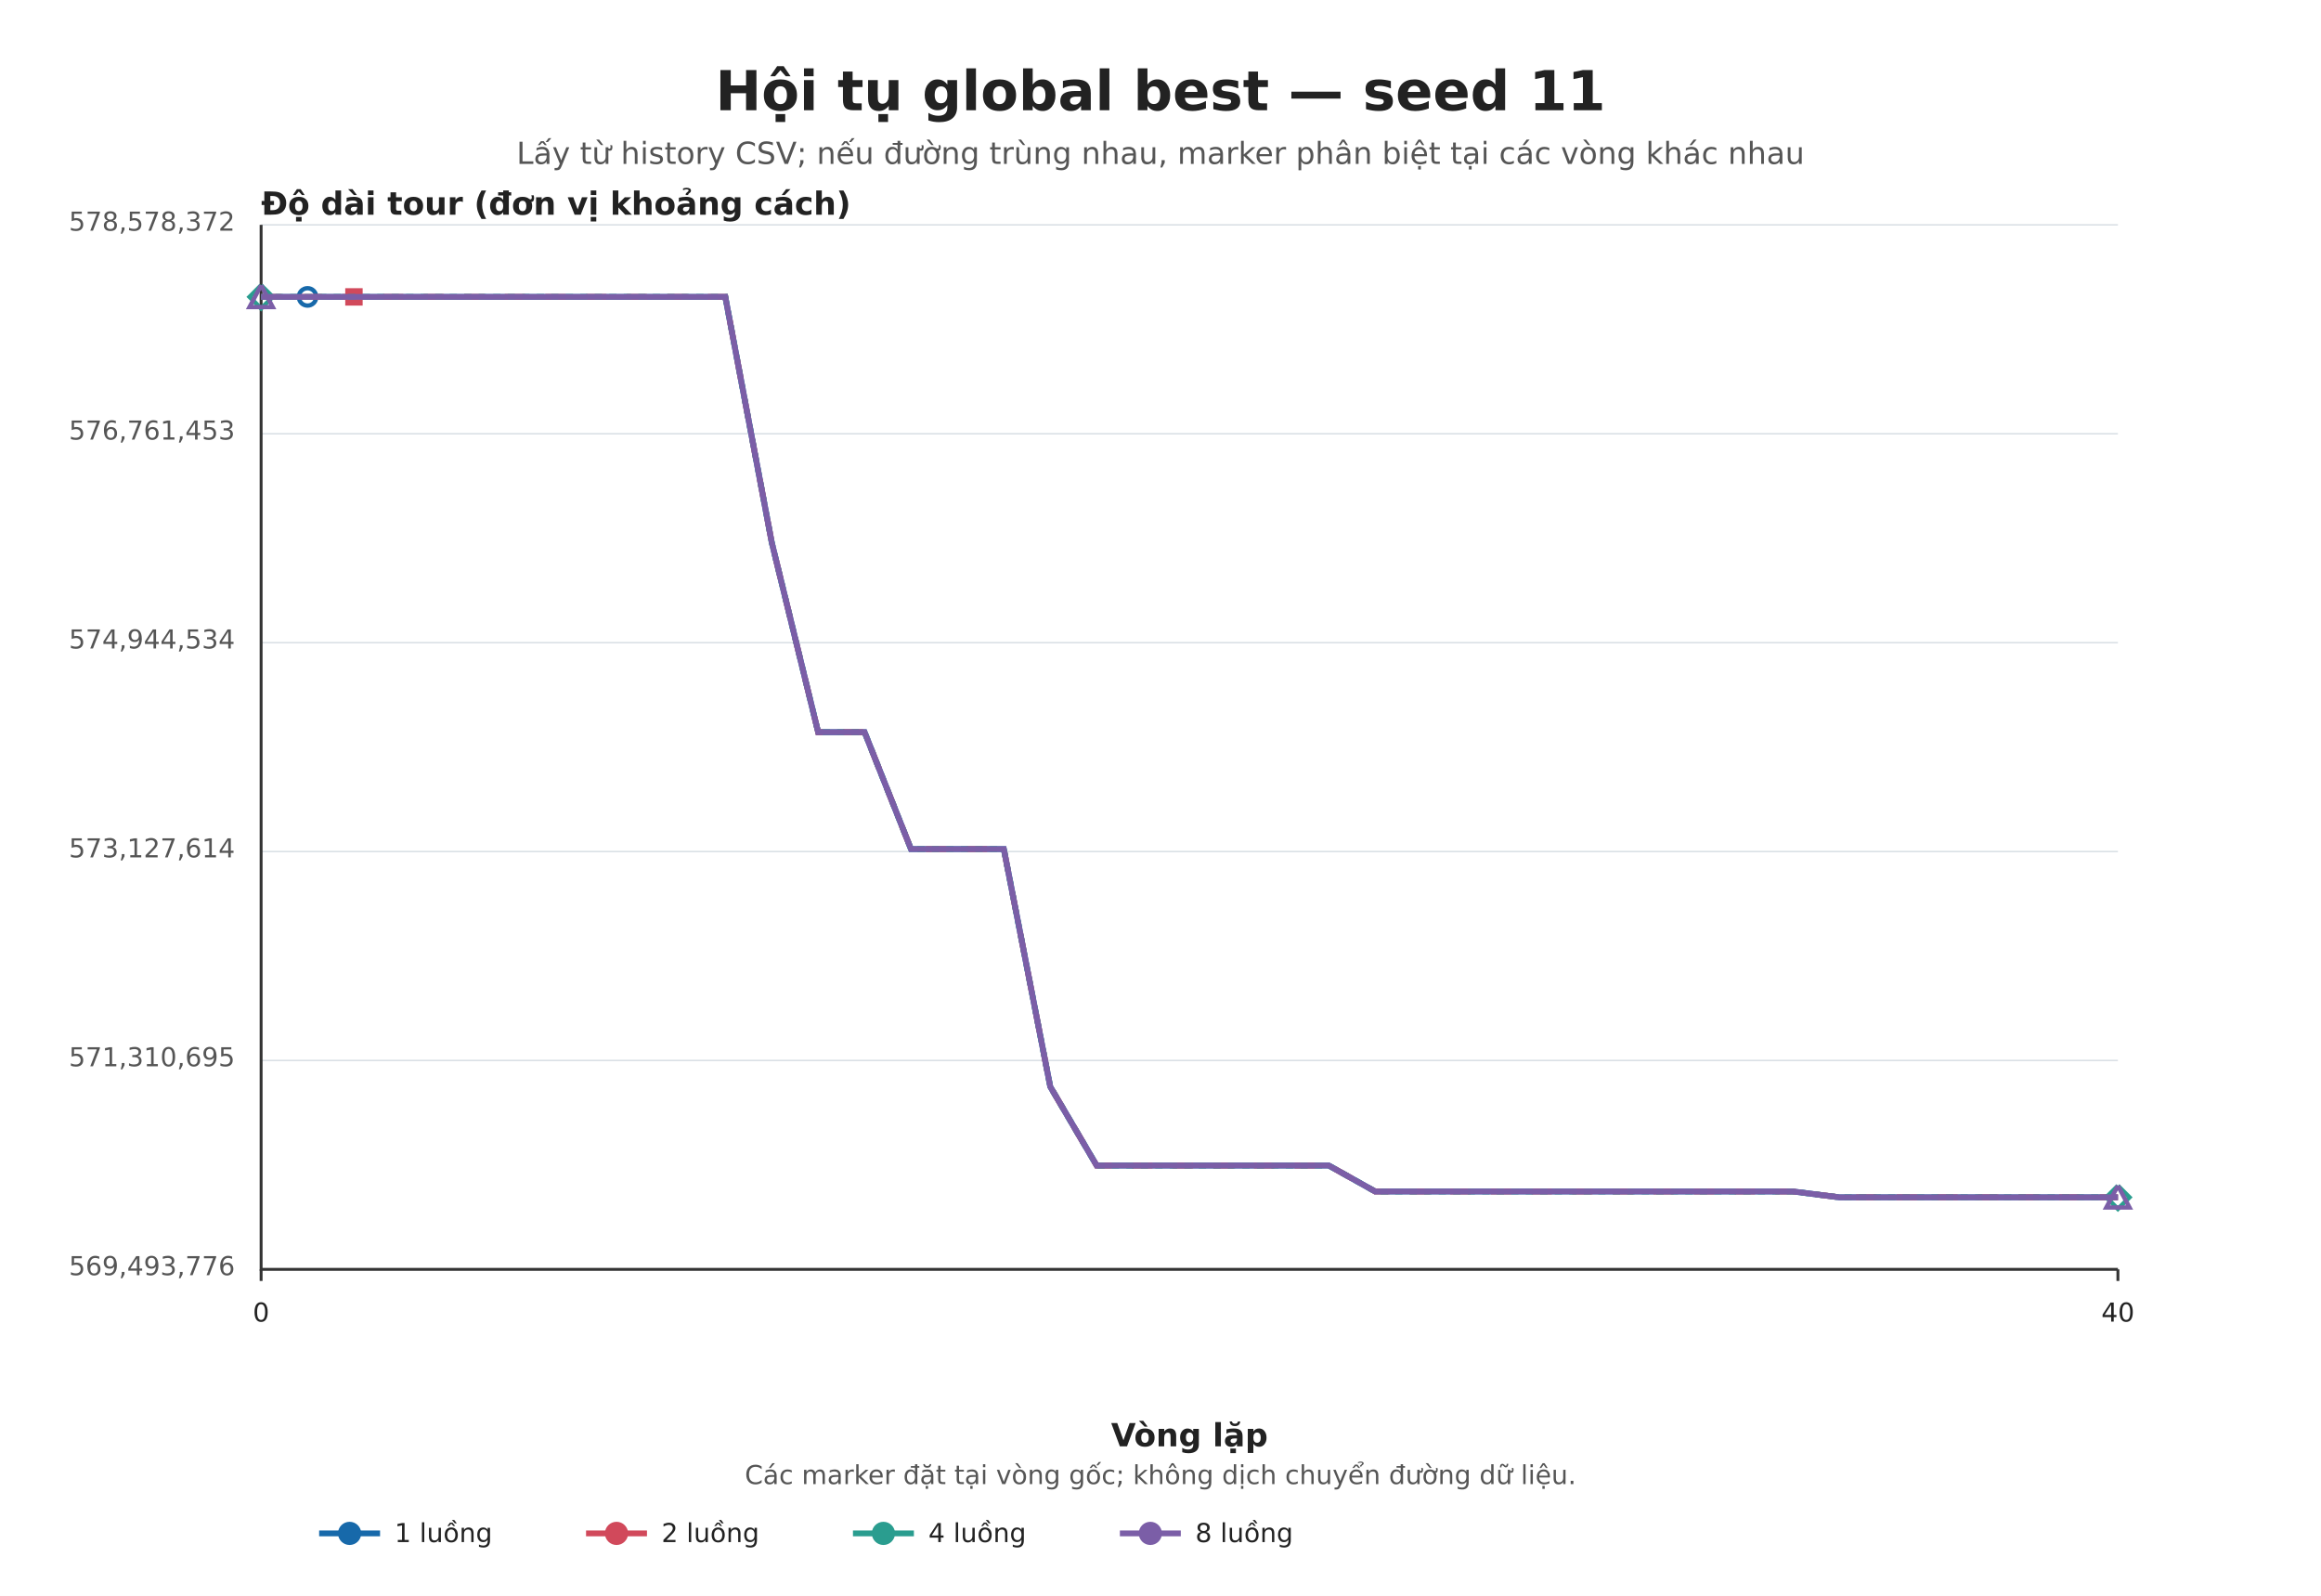
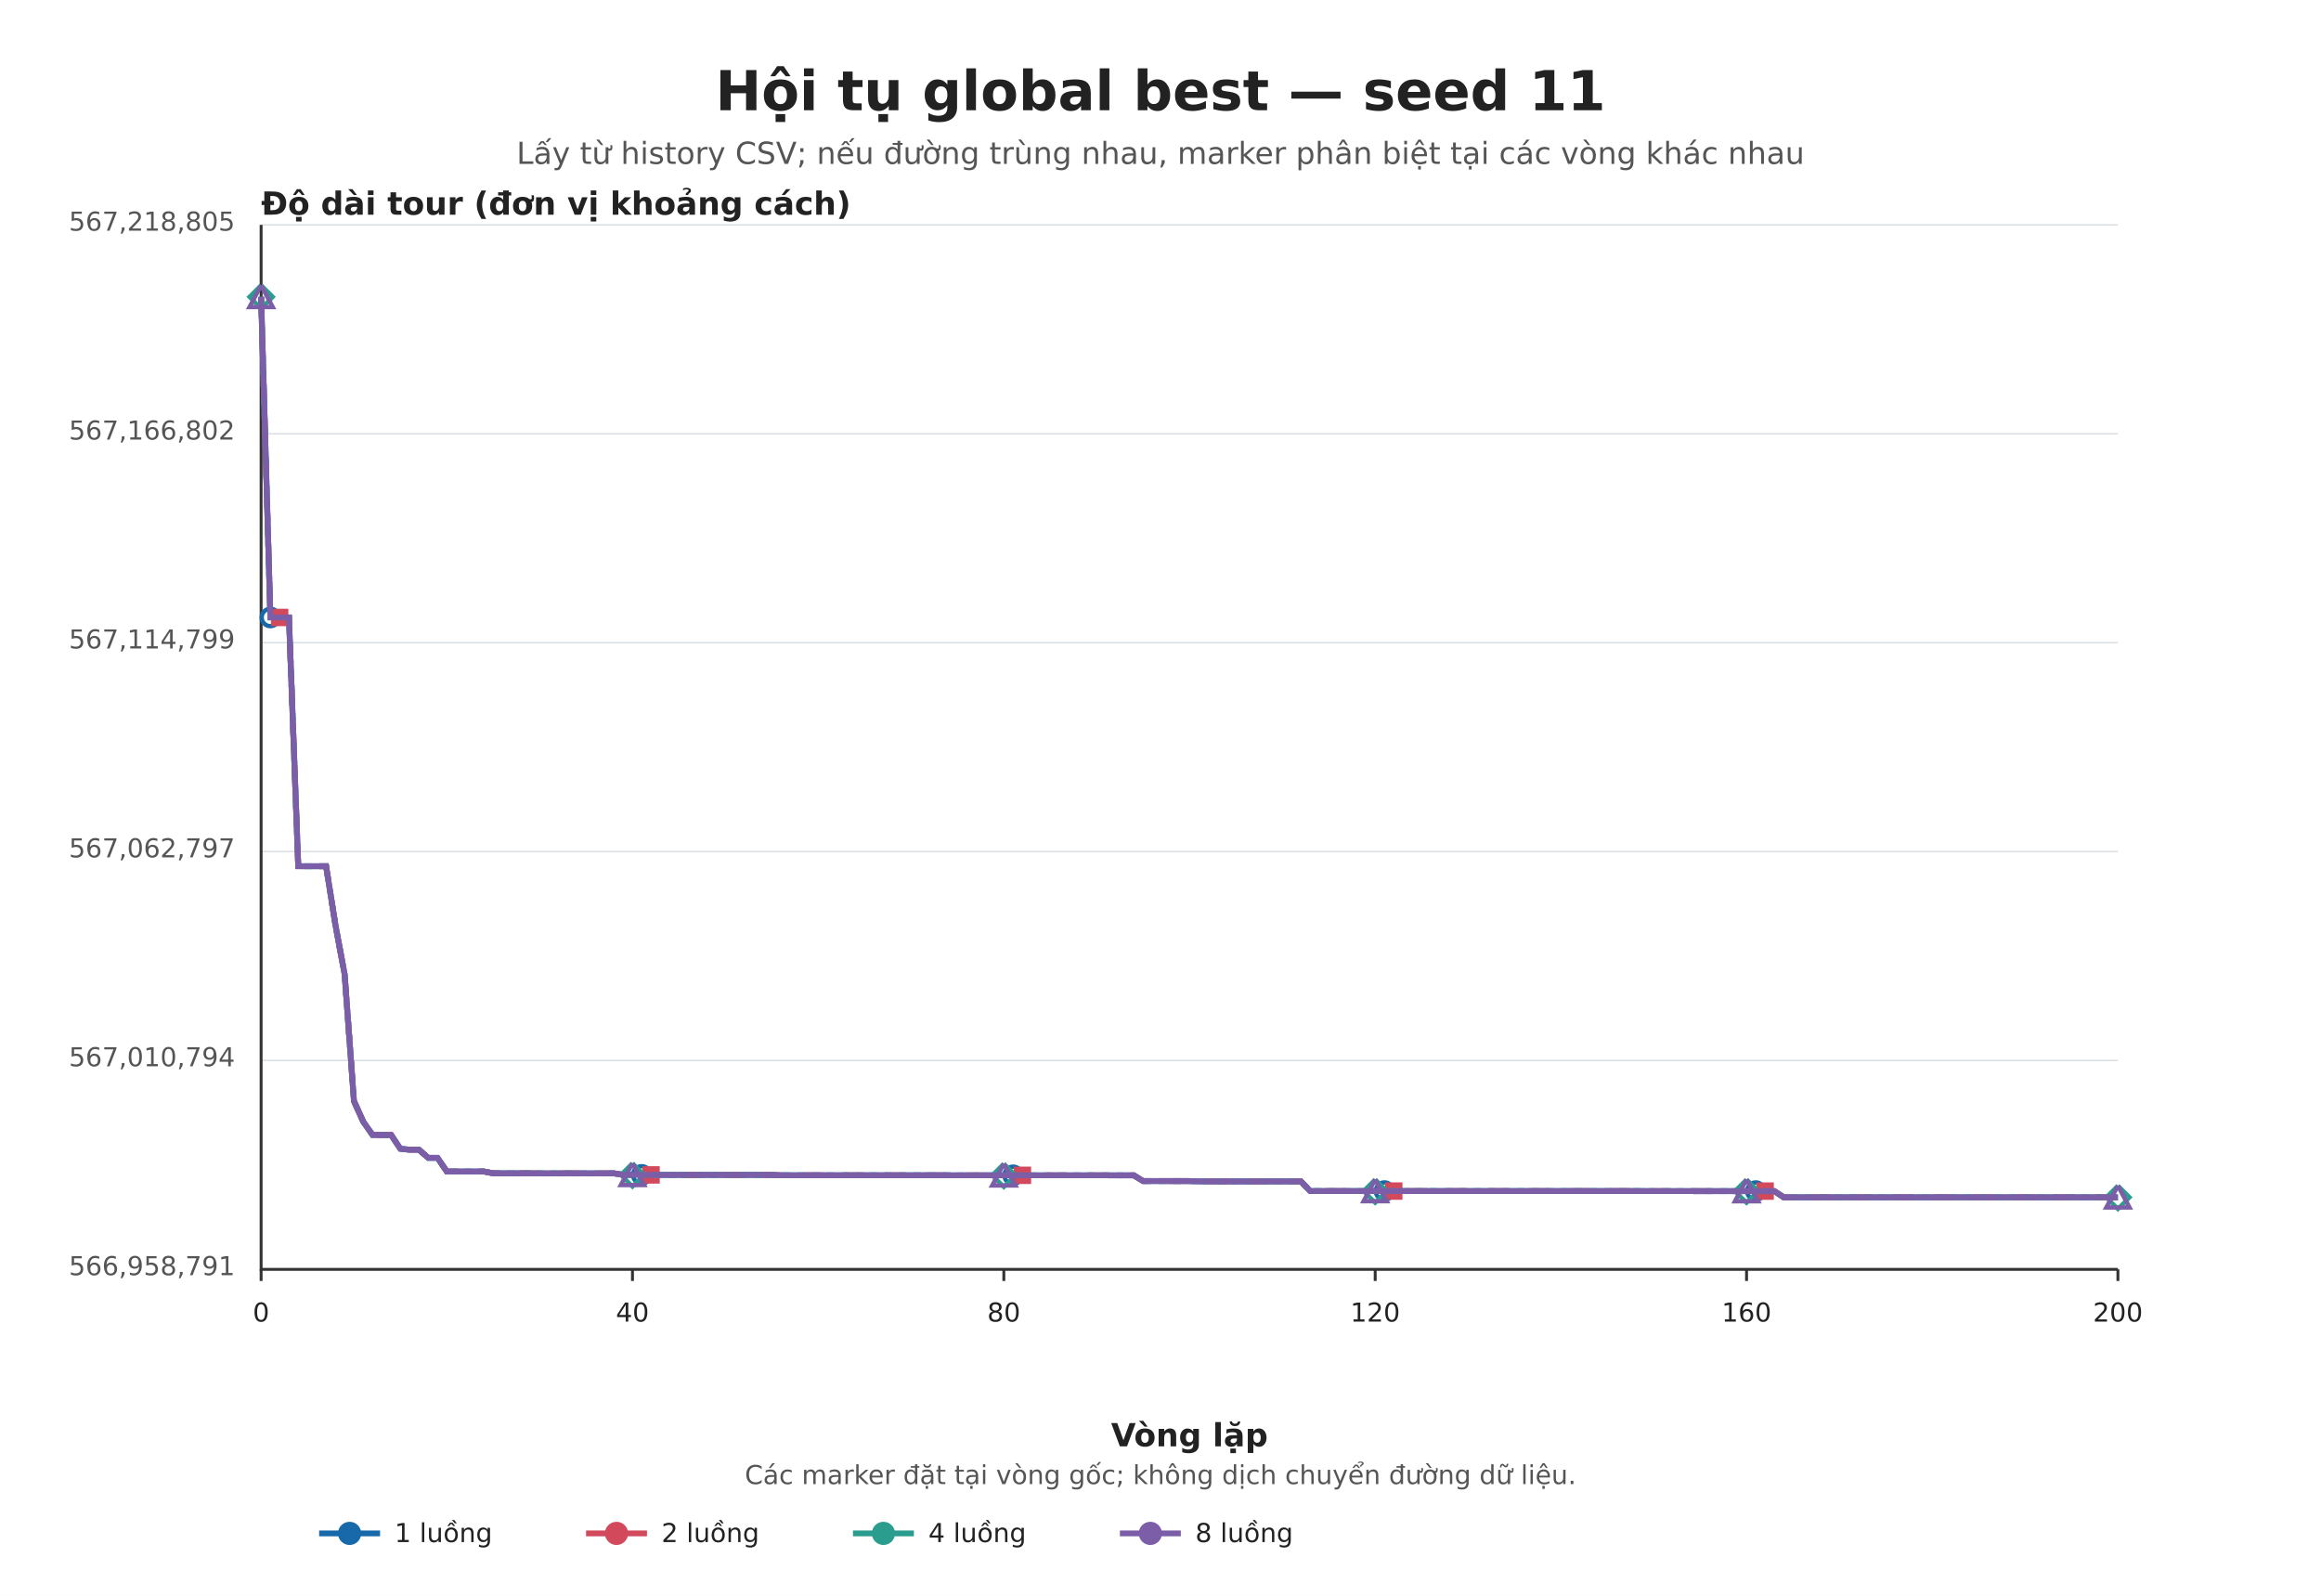
<svg xmlns="http://www.w3.org/2000/svg" width="1600" height="1100" viewBox="0 0 1600 1100">
  <rect width="100%" height="100%" fill="white" />
  <text x="-500" y="-490" text-anchor="start" font-family="DejaVu Sans, sans-serif" font-size="10" font-weight="400" fill="#222222">openmp benchmark</text>
  <rect x="0" y="0" width="1600" height="1100" fill="#ffffff" stroke="none" stroke-width="1" />
  <text x="800.0" y="76" text-anchor="middle" font-family="DejaVu Sans, sans-serif" font-size="38" font-weight="700" fill="#222222">Hội tụ global best — seed 11</text>
  <text x="800.0" y="113" text-anchor="middle" font-family="DejaVu Sans, sans-serif" font-size="21" font-weight="400" fill="#555555">Lấy từ history CSV; nếu đường trùng nhau, marker phân biệt tại các vòng khác nhau</text>
  <text x="180" y="148" text-anchor="start" font-family="DejaVu Sans, sans-serif" font-size="22" font-weight="700" fill="#222222">Độ dài tour (đơn vị khoảng cách)</text>
  <text x="820.0" y="997" text-anchor="middle" font-family="DejaVu Sans, sans-serif" font-size="22" font-weight="700" fill="#222222">Vòng lặp</text>
  <polyline points="180,875.0 1460,875.0" fill="none" stroke="#d9dfe5" stroke-width="1" />
-   <text x="162" y="879.0" text-anchor="end" font-family="DejaVu Sans, sans-serif" font-size="18" font-weight="400" fill="#555555">569,493,776</text>
+   <text x="162" y="879.0" text-anchor="end" font-family="DejaVu Sans, sans-serif" font-size="18" font-weight="400" fill="#555555">566,958,791</text>
  <polyline points="180,731 1460,731" fill="none" stroke="#d9dfe5" stroke-width="1" />
-   <text x="162" y="735" text-anchor="end" font-family="DejaVu Sans, sans-serif" font-size="18" font-weight="400" fill="#555555">571,310,695</text>
+   <text x="162" y="735" text-anchor="end" font-family="DejaVu Sans, sans-serif" font-size="18" font-weight="400" fill="#555555">567,010,794</text>
  <polyline points="180,587 1460,587" fill="none" stroke="#d9dfe5" stroke-width="1" />
-   <text x="162" y="591" text-anchor="end" font-family="DejaVu Sans, sans-serif" font-size="18" font-weight="400" fill="#555555">573,127,614</text>
+   <text x="162" y="591" text-anchor="end" font-family="DejaVu Sans, sans-serif" font-size="18" font-weight="400" fill="#555555">567,062,797</text>
  <polyline points="180,443 1460,443" fill="none" stroke="#d9dfe5" stroke-width="1" />
-   <text x="162" y="447" text-anchor="end" font-family="DejaVu Sans, sans-serif" font-size="18" font-weight="400" fill="#555555">574,944,534</text>
+   <text x="162" y="447" text-anchor="end" font-family="DejaVu Sans, sans-serif" font-size="18" font-weight="400" fill="#555555">567,114,799</text>
  <polyline points="180,299 1460,299" fill="none" stroke="#d9dfe5" stroke-width="1" />
-   <text x="162" y="303" text-anchor="end" font-family="DejaVu Sans, sans-serif" font-size="18" font-weight="400" fill="#555555">576,761,453</text>
+   <text x="162" y="303" text-anchor="end" font-family="DejaVu Sans, sans-serif" font-size="18" font-weight="400" fill="#555555">567,166,802</text>
  <polyline points="180,155.0 1460,155.0" fill="none" stroke="#d9dfe5" stroke-width="1" />
-   <text x="162" y="159.0" text-anchor="end" font-family="DejaVu Sans, sans-serif" font-size="18" font-weight="400" fill="#555555">578,578,372</text>
+   <text x="162" y="159.0" text-anchor="end" font-family="DejaVu Sans, sans-serif" font-size="18" font-weight="400" fill="#555555">567,218,805</text>
  <polyline points="180,155 180,875 1460,875" fill="none" stroke="#333333" stroke-width="2" />
  <polyline points="180.0,875 180.0,883" fill="none" stroke="#333333" stroke-width="2" />
  <text x="180.0" y="911" text-anchor="middle" font-family="DejaVu Sans, sans-serif" font-size="18" font-weight="400" fill="#222222">0</text>
+   <polyline points="436.0,875 436.0,883" fill="none" stroke="#333333" stroke-width="2" />
+   <text x="436.0" y="911" text-anchor="middle" font-family="DejaVu Sans, sans-serif" font-size="18" font-weight="400" fill="#222222">40</text>
+   <polyline points="692.0,875 692.0,883" fill="none" stroke="#333333" stroke-width="2" />
+   <text x="692.0" y="911" text-anchor="middle" font-family="DejaVu Sans, sans-serif" font-size="18" font-weight="400" fill="#222222">80</text>
+   <polyline points="948.0,875 948.0,883" fill="none" stroke="#333333" stroke-width="2" />
+   <text x="948.0" y="911" text-anchor="middle" font-family="DejaVu Sans, sans-serif" font-size="18" font-weight="400" fill="#222222">120</text>
+   <polyline points="1204.0,875 1204.0,883" fill="none" stroke="#333333" stroke-width="2" />
+   <text x="1204.0" y="911" text-anchor="middle" font-family="DejaVu Sans, sans-serif" font-size="18" font-weight="400" fill="#222222">160</text>
  <polyline points="1460.0,875 1460.0,883" fill="none" stroke="#333333" stroke-width="2" />
-   <text x="1460.0" y="911" text-anchor="middle" font-family="DejaVu Sans, sans-serif" font-size="18" font-weight="400" fill="#222222">40</text>
-   <polyline points="180.0,204.655 212.0,204.655 244.0,204.655 276.0,204.655 308.0,204.655 340.0,204.655 372.0,204.655 404.0,204.655 436.0,204.655 468.0,204.655 500.0,204.655 532.0,373.868 564.0,504.701 596.0,504.701 628.0,585.285 660.0,585.285 692.0,585.285 724.0,749.054 756.0,803.426 788.0,803.426 820.0,803.426 852.0,803.426 884.0,803.426 916.0,803.426 948.0,821.315 980.0,821.315 1012.0,821.315 1044.0,821.315 1076.0,821.315 1108.0,821.315 1140.0,821.315 1172.0,821.315 1204.0,821.315 1236.0,821.315 1268.0,825.345 1300.0,825.345 1332.0,825.345 1364.0,825.345 1396.0,825.345 1428.0,825.345 1460.0,825.345" fill="none" stroke="#1769aa" stroke-width="4" />
-   <circle cx="212.0" cy="204.655" r="6" fill="white" stroke="#1769aa" stroke-width="3" />
-   <polyline points="180.0,204.655 212.0,204.655 244.0,204.655 276.0,204.655 308.0,204.655 340.0,204.655 372.0,204.655 404.0,204.655 436.0,204.655 468.0,204.655 500.0,204.655 532.0,373.868 564.0,504.701 596.0,504.701 628.0,585.285 660.0,585.285 692.0,585.285 724.0,749.054 756.0,803.426 788.0,803.426 820.0,803.426 852.0,803.426 884.0,803.426 916.0,803.426 948.0,821.315 980.0,821.315 1012.0,821.315 1044.0,821.315 1076.0,821.315 1108.0,821.315 1140.0,821.315 1172.0,821.315 1204.0,821.315 1236.0,821.315 1268.0,825.345 1300.0,825.345 1332.0,825.345 1364.0,825.345 1396.0,825.345 1428.0,825.345 1460.0,825.345" fill="none" stroke="#d1495b" stroke-width="4" stroke-dasharray="14 14" />
-   <rect x="238.0" y="198.655" width="12.0" height="12.0" fill="#d1495b" stroke="none" stroke-width="1" />
-   <polyline points="180.0,204.655 212.0,204.655 244.0,204.655 276.0,204.655 308.0,204.655 340.0,204.655 372.0,204.655 404.0,204.655 436.0,204.655 468.0,204.655 500.0,204.655 532.0,373.868 564.0,504.701 596.0,504.701 628.0,585.285 660.0,585.285 692.0,585.285 724.0,749.054 756.0,803.426 788.0,803.426 820.0,803.426 852.0,803.426 884.0,803.426 916.0,803.426 948.0,821.315 980.0,821.315 1012.0,821.315 1044.0,821.315 1076.0,821.315 1108.0,821.315 1140.0,821.315 1172.0,821.315 1204.0,821.315 1236.0,821.315 1268.0,825.345 1300.0,825.345 1332.0,825.345 1364.0,825.345 1396.0,825.345 1428.0,825.345 1460.0,825.345" fill="none" stroke="#2a9d8f" stroke-width="4" stroke-dasharray="5 5" />
+   <text x="1460.0" y="911" text-anchor="middle" font-family="DejaVu Sans, sans-serif" font-size="18" font-weight="400" fill="#222222">200</text>
+   <polyline points="180.0,204.655 186.4,425.622 192.8,425.628 199.2,425.633 205.6,597.103 212.0,597.114 218.4,597.117 224.8,597.117 231.2,637.418 237.6,671.766 244.0,759.014 250.4,773.195 256.8,782.316 263.2,782.322 269.6,782.322 276.0,791.894 282.4,792.512 288.8,792.517 295.2,798.116 301.6,798.122 308.0,807.537 314.4,807.537 320.8,807.545 327.2,807.551 333.6,807.553 340.0,808.788 346.4,808.797 352.8,808.8 359.2,808.8 365.6,808.805 372.0,808.808 378.4,808.811 384.8,808.813 391.2,808.822 397.6,808.822 404.0,808.827 410.4,808.827 416.8,808.827 423.2,808.827 429.6,809.794 436.0,809.88 442.4,809.891 448.8,809.893 455.2,809.893 461.6,809.893 468.0,809.896 474.4,809.899 480.8,809.899 487.2,809.899 493.6,809.904 500.0,809.907 506.4,809.907 512.8,809.907 519.2,809.907 525.6,809.907 532.0,809.907 538.4,810.162 544.8,810.165 551.2,810.167 557.6,810.167 564.0,810.167 570.4,810.167 576.8,810.167 583.2,810.167 589.6,810.167 596.0,810.167 602.4,810.167 608.8,810.167 615.2,810.167 621.6,810.167 628.0,810.167 634.4,810.167 640.8,810.167 647.2,810.167 653.6,810.17 660.0,810.173 666.4,810.176 672.8,810.176 679.2,810.176 685.6,810.176 692.0,810.176 698.4,810.176 704.8,810.176 711.2,810.176 717.6,810.176 724.0,810.176 730.4,810.176 736.8,810.176 743.2,810.176 749.6,810.176 756.0,810.176 762.4,810.181 768.8,810.184 775.2,810.187 781.6,810.19 788.0,814.13 794.4,814.133 800.8,814.133 807.2,814.133 813.6,814.133 820.0,814.133 826.4,814.354 832.8,814.36 839.2,814.363 845.6,814.365 852.0,814.365 858.4,814.368 864.8,814.379 871.2,814.379 877.6,814.379 884.0,814.379 890.4,814.382 896.8,814.382 903.2,821.036 909.6,821.042 916.0,821.042 922.4,821.042 928.8,821.042 935.2,821.042 941.6,821.042 948.0,821.044 954.4,821.044 960.8,821.044 967.2,821.044 973.6,821.044 980.0,821.044 986.4,821.044 992.8,821.044 999.2,821.044 1005.6,821.044 1012.0,821.044 1018.4,821.044 1024.8,821.044 1031.2,821.044 1037.6,821.044 1044.0,821.044 1050.4,821.044 1056.8,821.044 1063.2,821.044 1069.6,821.044 1076.0,821.047 1082.4,821.047 1088.8,821.047 1095.2,821.047 1101.6,821.047 1108.0,821.05 1114.4,821.05 1120.8,821.05 1127.2,821.05 1133.6,821.05 1140.0,821.056 1146.4,821.056 1152.8,821.056 1159.2,821.061 1165.6,821.061 1172.0,821.064 1178.4,821.064 1184.8,821.064 1191.2,821.067 1197.6,821.067 1204.0,821.067 1210.4,821.067 1216.8,821.069 1223.2,821.069 1229.6,825.345 1236.0,825.345 1242.4,825.345 1248.8,825.345 1255.2,825.345 1261.6,825.345 1268.0,825.345 1274.4,825.345 1280.8,825.345 1287.2,825.345 1293.6,825.345 1300.0,825.345 1306.4,825.345 1312.8,825.345 1319.2,825.345 1325.6,825.345 1332.0,825.345 1338.4,825.345 1344.8,825.345 1351.2,825.345 1357.6,825.345 1364.0,825.345 1370.4,825.345 1376.8,825.345 1383.2,825.345 1389.6,825.345 1396.0,825.345 1402.4,825.345 1408.8,825.345 1415.2,825.345 1421.6,825.345 1428.0,825.345 1434.4,825.345 1440.8,825.345 1447.2,825.345 1453.6,825.345 1460.0,825.345" fill="none" stroke="#1769aa" stroke-width="4" />
+   <circle cx="186.4" cy="425.622" r="6" fill="white" stroke="#1769aa" stroke-width="3" />
+   <circle cx="442.4" cy="809.891" r="6" fill="white" stroke="#1769aa" stroke-width="3" />
+   <circle cx="698.4" cy="810.176" r="6" fill="white" stroke="#1769aa" stroke-width="3" />
+   <circle cx="954.4" cy="821.044" r="6" fill="white" stroke="#1769aa" stroke-width="3" />
+   <circle cx="1210.4" cy="821.067" r="6" fill="white" stroke="#1769aa" stroke-width="3" />
+   <polyline points="180.0,204.655 186.4,425.622 192.8,425.628 199.2,425.633 205.6,597.103 212.0,597.114 218.4,597.117 224.8,597.117 231.2,637.418 237.6,671.766 244.0,759.014 250.4,773.195 256.8,782.316 263.2,782.322 269.6,782.322 276.0,791.894 282.4,792.512 288.8,792.517 295.2,798.116 301.6,798.122 308.0,807.537 314.4,807.537 320.8,807.545 327.2,807.551 333.6,807.553 340.0,808.788 346.4,808.797 352.8,808.8 359.2,808.8 365.6,808.805 372.0,808.808 378.4,808.811 384.8,808.813 391.2,808.822 397.6,808.822 404.0,808.827 410.4,808.827 416.8,808.827 423.2,808.827 429.6,809.794 436.0,809.88 442.4,809.891 448.8,809.893 455.2,809.893 461.6,809.893 468.0,809.896 474.4,809.899 480.8,809.899 487.2,809.899 493.6,809.904 500.0,809.907 506.4,809.907 512.8,809.907 519.2,809.907 525.6,809.907 532.0,809.907 538.4,810.162 544.8,810.165 551.2,810.167 557.6,810.167 564.0,810.167 570.4,810.167 576.8,810.167 583.2,810.167 589.6,810.167 596.0,810.167 602.4,810.167 608.8,810.167 615.2,810.167 621.6,810.167 628.0,810.167 634.4,810.167 640.8,810.167 647.2,810.167 653.6,810.17 660.0,810.173 666.4,810.176 672.8,810.176 679.2,810.176 685.6,810.176 692.0,810.176 698.4,810.176 704.8,810.176 711.2,810.176 717.6,810.176 724.0,810.176 730.4,810.176 736.8,810.176 743.2,810.176 749.6,810.176 756.0,810.176 762.4,810.181 768.8,810.184 775.2,810.187 781.6,810.19 788.0,814.13 794.4,814.133 800.8,814.133 807.2,814.133 813.6,814.133 820.0,814.133 826.4,814.354 832.8,814.36 839.2,814.363 845.6,814.365 852.0,814.365 858.4,814.368 864.8,814.379 871.2,814.379 877.6,814.379 884.0,814.379 890.4,814.382 896.8,814.382 903.2,821.036 909.6,821.042 916.0,821.042 922.4,821.042 928.8,821.042 935.2,821.042 941.6,821.042 948.0,821.044 954.4,821.044 960.8,821.044 967.2,821.044 973.6,821.044 980.0,821.044 986.4,821.044 992.8,821.044 999.2,821.044 1005.6,821.044 1012.0,821.044 1018.4,821.044 1024.8,821.044 1031.2,821.044 1037.6,821.044 1044.0,821.044 1050.4,821.044 1056.8,821.044 1063.2,821.044 1069.6,821.044 1076.0,821.047 1082.4,821.047 1088.8,821.047 1095.2,821.047 1101.6,821.047 1108.0,821.05 1114.4,821.05 1120.8,821.05 1127.2,821.05 1133.6,821.05 1140.0,821.056 1146.4,821.056 1152.8,821.056 1159.2,821.061 1165.6,821.061 1172.0,821.064 1178.4,821.064 1184.8,821.064 1191.2,821.067 1197.6,821.067 1204.0,821.067 1210.4,821.067 1216.8,821.069 1223.2,821.069 1229.6,825.345 1236.0,825.345 1242.4,825.345 1248.8,825.345 1255.2,825.345 1261.6,825.345 1268.0,825.345 1274.4,825.345 1280.8,825.345 1287.2,825.345 1293.6,825.345 1300.0,825.345 1306.4,825.345 1312.8,825.345 1319.2,825.345 1325.6,825.345 1332.0,825.345 1338.4,825.345 1344.8,825.345 1351.2,825.345 1357.6,825.345 1364.0,825.345 1370.4,825.345 1376.8,825.345 1383.2,825.345 1389.6,825.345 1396.0,825.345 1402.4,825.345 1408.8,825.345 1415.2,825.345 1421.6,825.345 1428.0,825.345 1434.4,825.345 1440.8,825.345 1447.2,825.345 1453.6,825.345 1460.0,825.345" fill="none" stroke="#d1495b" stroke-width="4" stroke-dasharray="14 14" />
+   <rect x="186.8" y="419.628" width="12.0" height="12.0" fill="#d1495b" stroke="none" stroke-width="1" />
+   <rect x="442.8" y="803.893" width="12.0" height="12.0" fill="#d1495b" stroke="none" stroke-width="1" />
+   <rect x="698.8" y="804.176" width="12.0" height="12.0" fill="#d1495b" stroke="none" stroke-width="1" />
+   <rect x="954.8" y="815.044" width="12.0" height="12.0" fill="#d1495b" stroke="none" stroke-width="1" />
+   <rect x="1210.8" y="815.069" width="12.0" height="12.0" fill="#d1495b" stroke="none" stroke-width="1" />
+   <polyline points="180.0,204.655 186.4,425.622 192.8,425.628 199.2,425.633 205.6,597.103 212.0,597.114 218.4,597.117 224.8,597.117 231.2,637.418 237.6,671.766 244.0,759.014 250.4,773.195 256.8,782.316 263.2,782.322 269.6,782.322 276.0,791.894 282.4,792.512 288.8,792.517 295.2,798.116 301.6,798.122 308.0,807.537 314.4,807.537 320.8,807.545 327.2,807.551 333.6,807.553 340.0,808.788 346.4,808.797 352.8,808.8 359.2,808.8 365.6,808.805 372.0,808.808 378.4,808.811 384.8,808.813 391.2,808.822 397.6,808.822 404.0,808.827 410.4,808.827 416.8,808.827 423.2,808.827 429.6,809.794 436.0,809.88 442.4,809.891 448.8,809.893 455.2,809.893 461.6,809.893 468.0,809.896 474.4,809.899 480.8,809.899 487.2,809.899 493.6,809.904 500.0,809.907 506.4,809.907 512.8,809.907 519.2,809.907 525.6,809.907 532.0,809.907 538.4,810.162 544.8,810.165 551.2,810.167 557.6,810.167 564.0,810.167 570.4,810.167 576.8,810.167 583.2,810.167 589.6,810.167 596.0,810.167 602.4,810.167 608.8,810.167 615.2,810.167 621.6,810.167 628.0,810.167 634.4,810.167 640.8,810.167 647.2,810.167 653.6,810.17 660.0,810.173 666.4,810.176 672.8,810.176 679.2,810.176 685.6,810.176 692.0,810.176 698.4,810.176 704.8,810.176 711.2,810.176 717.6,810.176 724.0,810.176 730.4,810.176 736.8,810.176 743.2,810.176 749.6,810.176 756.0,810.176 762.4,810.181 768.8,810.184 775.2,810.187 781.6,810.19 788.0,814.13 794.4,814.133 800.8,814.133 807.2,814.133 813.6,814.133 820.0,814.133 826.4,814.354 832.8,814.36 839.2,814.363 845.6,814.365 852.0,814.365 858.4,814.368 864.8,814.379 871.2,814.379 877.6,814.379 884.0,814.379 890.4,814.382 896.8,814.382 903.2,821.036 909.6,821.042 916.0,821.042 922.4,821.042 928.8,821.042 935.2,821.042 941.6,821.042 948.0,821.044 954.4,821.044 960.8,821.044 967.2,821.044 973.6,821.044 980.0,821.044 986.4,821.044 992.8,821.044 999.2,821.044 1005.6,821.044 1012.0,821.044 1018.4,821.044 1024.8,821.044 1031.2,821.044 1037.6,821.044 1044.0,821.044 1050.4,821.044 1056.8,821.044 1063.2,821.044 1069.6,821.044 1076.0,821.047 1082.4,821.047 1088.8,821.047 1095.2,821.047 1101.6,821.047 1108.0,821.05 1114.4,821.05 1120.8,821.05 1127.2,821.05 1133.6,821.05 1140.0,821.056 1146.4,821.056 1152.8,821.056 1159.2,821.061 1165.6,821.061 1172.0,821.064 1178.4,821.064 1184.8,821.064 1191.2,821.067 1197.6,821.067 1204.0,821.067 1210.4,821.067 1216.8,821.069 1223.2,821.069 1229.6,825.345 1236.0,825.345 1242.4,825.345 1248.8,825.345 1255.2,825.345 1261.6,825.345 1268.0,825.345 1274.4,825.345 1280.8,825.345 1287.2,825.345 1293.6,825.345 1300.0,825.345 1306.4,825.345 1312.8,825.345 1319.2,825.345 1325.6,825.345 1332.0,825.345 1338.4,825.345 1344.8,825.345 1351.2,825.345 1357.6,825.345 1364.0,825.345 1370.4,825.345 1376.8,825.345 1383.2,825.345 1389.6,825.345 1396.0,825.345 1402.4,825.345 1408.8,825.345 1415.2,825.345 1421.6,825.345 1428.0,825.345 1434.4,825.345 1440.8,825.345 1447.2,825.345 1453.6,825.345 1460.0,825.345" fill="none" stroke="#2a9d8f" stroke-width="4" stroke-dasharray="5 5" />
  <polyline points="180.0,196.655 188.0,204.655 180.0,212.655 172.0,204.655 180.0,196.655" fill="none" stroke="#2a9d8f" stroke-width="3" />
+   <polyline points="436.0,801.88 444.0,809.88 436.0,817.88 428.0,809.88 436.0,801.88" fill="none" stroke="#2a9d8f" stroke-width="3" />
+   <polyline points="692.0,802.176 700.0,810.176 692.0,818.176 684.0,810.176 692.0,802.176" fill="none" stroke="#2a9d8f" stroke-width="3" />
+   <polyline points="948.0,813.044 956.0,821.044 948.0,829.044 940.0,821.044 948.0,813.044" fill="none" stroke="#2a9d8f" stroke-width="3" />
+   <polyline points="1204.0,813.067 1212.0,821.067 1204.0,829.067 1196.0,821.067 1204.0,813.067" fill="none" stroke="#2a9d8f" stroke-width="3" />
  <polyline points="1460.0,817.345 1468.0,825.345 1460.0,833.345 1452.0,825.345 1460.0,817.345" fill="none" stroke="#2a9d8f" stroke-width="3" />
-   <polyline points="180.0,204.655 212.0,204.655 244.0,204.655 276.0,204.655 308.0,204.655 340.0,204.655 372.0,204.655 404.0,204.655 436.0,204.655 468.0,204.655 500.0,204.655 532.0,373.868 564.0,504.701 596.0,504.701 628.0,585.285 660.0,585.285 692.0,585.285 724.0,749.054 756.0,803.426 788.0,803.426 820.0,803.426 852.0,803.426 884.0,803.426 916.0,803.426 948.0,821.315 980.0,821.315 1012.0,821.315 1044.0,821.315 1076.0,821.315 1108.0,821.315 1140.0,821.315 1172.0,821.315 1204.0,821.315 1236.0,821.315 1268.0,825.345 1300.0,825.345 1332.0,825.345 1364.0,825.345 1396.0,825.345 1428.0,825.345 1460.0,825.345" fill="none" stroke="#7b5ea7" stroke-width="4" />
+   <polyline points="180.0,204.655 186.4,425.622 192.8,425.628 199.2,425.633 205.6,597.103 212.0,597.114 218.4,597.117 224.8,597.117 231.2,637.418 237.6,671.766 244.0,759.014 250.4,773.195 256.8,782.316 263.2,782.322 269.6,782.322 276.0,791.894 282.4,792.512 288.8,792.517 295.2,798.116 301.6,798.122 308.0,807.537 314.4,807.537 320.8,807.545 327.2,807.551 333.6,807.553 340.0,808.788 346.4,808.797 352.8,808.8 359.2,808.8 365.6,808.805 372.0,808.808 378.4,808.811 384.8,808.813 391.2,808.822 397.6,808.822 404.0,808.827 410.4,808.827 416.8,808.827 423.2,808.827 429.6,809.794 436.0,809.88 442.4,809.891 448.8,809.893 455.2,809.893 461.6,809.893 468.0,809.896 474.4,809.899 480.8,809.899 487.2,809.899 493.6,809.904 500.0,809.907 506.4,809.907 512.8,809.907 519.2,809.907 525.6,809.907 532.0,809.907 538.4,810.162 544.8,810.165 551.2,810.167 557.6,810.167 564.0,810.167 570.4,810.167 576.8,810.167 583.2,810.167 589.6,810.167 596.0,810.167 602.4,810.167 608.8,810.167 615.2,810.167 621.6,810.167 628.0,810.167 634.4,810.167 640.8,810.167 647.2,810.167 653.6,810.17 660.0,810.173 666.4,810.176 672.8,810.176 679.2,810.176 685.6,810.176 692.0,810.176 698.4,810.176 704.8,810.176 711.2,810.176 717.6,810.176 724.0,810.176 730.4,810.176 736.8,810.176 743.2,810.176 749.6,810.176 756.0,810.176 762.4,810.181 768.8,810.184 775.2,810.187 781.6,810.19 788.0,814.13 794.4,814.133 800.8,814.133 807.2,814.133 813.6,814.133 820.0,814.133 826.4,814.354 832.8,814.36 839.2,814.363 845.6,814.365 852.0,814.365 858.4,814.368 864.8,814.379 871.2,814.379 877.6,814.379 884.0,814.379 890.4,814.382 896.8,814.382 903.2,821.036 909.6,821.042 916.0,821.042 922.4,821.042 928.8,821.042 935.2,821.042 941.6,821.042 948.0,821.044 954.4,821.044 960.8,821.044 967.2,821.044 973.6,821.044 980.0,821.044 986.4,821.044 992.8,821.044 999.2,821.044 1005.6,821.044 1012.0,821.044 1018.4,821.044 1024.8,821.044 1031.2,821.044 1037.6,821.044 1044.0,821.044 1050.4,821.044 1056.8,821.044 1063.2,821.044 1069.6,821.044 1076.0,821.047 1082.4,821.047 1088.8,821.047 1095.2,821.047 1101.6,821.047 1108.0,821.05 1114.4,821.05 1120.8,821.05 1127.2,821.05 1133.6,821.05 1140.0,821.056 1146.4,821.056 1152.8,821.056 1159.2,821.061 1165.6,821.061 1172.0,821.064 1178.4,821.064 1184.8,821.064 1191.2,821.067 1197.6,821.067 1204.0,821.067 1210.4,821.067 1216.8,821.069 1223.2,821.069 1229.6,825.345 1236.0,825.345 1242.4,825.345 1248.8,825.345 1255.2,825.345 1261.6,825.345 1268.0,825.345 1274.4,825.345 1280.8,825.345 1287.2,825.345 1293.6,825.345 1300.0,825.345 1306.4,825.345 1312.8,825.345 1319.2,825.345 1325.6,825.345 1332.0,825.345 1338.4,825.345 1344.8,825.345 1351.2,825.345 1357.6,825.345 1364.0,825.345 1370.4,825.345 1376.8,825.345 1383.2,825.345 1389.6,825.345 1396.0,825.345 1402.4,825.345 1408.8,825.345 1415.2,825.345 1421.6,825.345 1428.0,825.345 1434.4,825.345 1440.8,825.345 1447.2,825.345 1453.6,825.345 1460.0,825.345" fill="none" stroke="#7b5ea7" stroke-width="4" />
  <polyline points="180.0,196.655 188.0,211.655 172.0,211.655 180.0,196.655" fill="none" stroke="#7b5ea7" stroke-width="3" />
+   <polyline points="436.0,801.88 444.0,816.88 428.0,816.88 436.0,801.88" fill="none" stroke="#7b5ea7" stroke-width="3" />
+   <polyline points="692.0,802.176 700.0,817.176 684.0,817.176 692.0,802.176" fill="none" stroke="#7b5ea7" stroke-width="3" />
+   <polyline points="948.0,813.044 956.0,828.044 940.0,828.044 948.0,813.044" fill="none" stroke="#7b5ea7" stroke-width="3" />
+   <polyline points="1204.0,813.067 1212.0,828.067 1196.0,828.067 1204.0,813.067" fill="none" stroke="#7b5ea7" stroke-width="3" />
  <polyline points="1460.0,817.345 1468.0,832.345 1452.0,832.345 1460.0,817.345" fill="none" stroke="#7b5ea7" stroke-width="3" />
  <text x="800.0" y="1023" text-anchor="middle" font-family="DejaVu Sans, sans-serif" font-size="18" font-weight="400" fill="#555555">Các marker đặt tại vòng gốc; không dịch chuyển đường dữ liệu.</text>
  <polyline points="220,1057 262,1057" fill="none" stroke="#1769aa" stroke-width="4" />
  <circle cx="241" cy="1057" r="7" fill="#1769aa" stroke="#1769aa" stroke-width="2" />
  <text x="272" y="1063" text-anchor="start" font-family="DejaVu Sans, sans-serif" font-size="18" font-weight="400" fill="#222222">1 luồng</text>
  <polyline points="404,1057 446,1057" fill="none" stroke="#d1495b" stroke-width="4" />
  <circle cx="425" cy="1057" r="7" fill="#d1495b" stroke="#d1495b" stroke-width="2" />
  <text x="456" y="1063" text-anchor="start" font-family="DejaVu Sans, sans-serif" font-size="18" font-weight="400" fill="#222222">2 luồng</text>
  <polyline points="588,1057 630,1057" fill="none" stroke="#2a9d8f" stroke-width="4" />
  <circle cx="609" cy="1057" r="7" fill="#2a9d8f" stroke="#2a9d8f" stroke-width="2" />
  <text x="640" y="1063" text-anchor="start" font-family="DejaVu Sans, sans-serif" font-size="18" font-weight="400" fill="#222222">4 luồng</text>
  <polyline points="772,1057 814,1057" fill="none" stroke="#7b5ea7" stroke-width="4" />
  <circle cx="793" cy="1057" r="7" fill="#7b5ea7" stroke="#7b5ea7" stroke-width="2" />
  <text x="824" y="1063" text-anchor="start" font-family="DejaVu Sans, sans-serif" font-size="18" font-weight="400" fill="#222222">8 luồng</text>
</svg>
